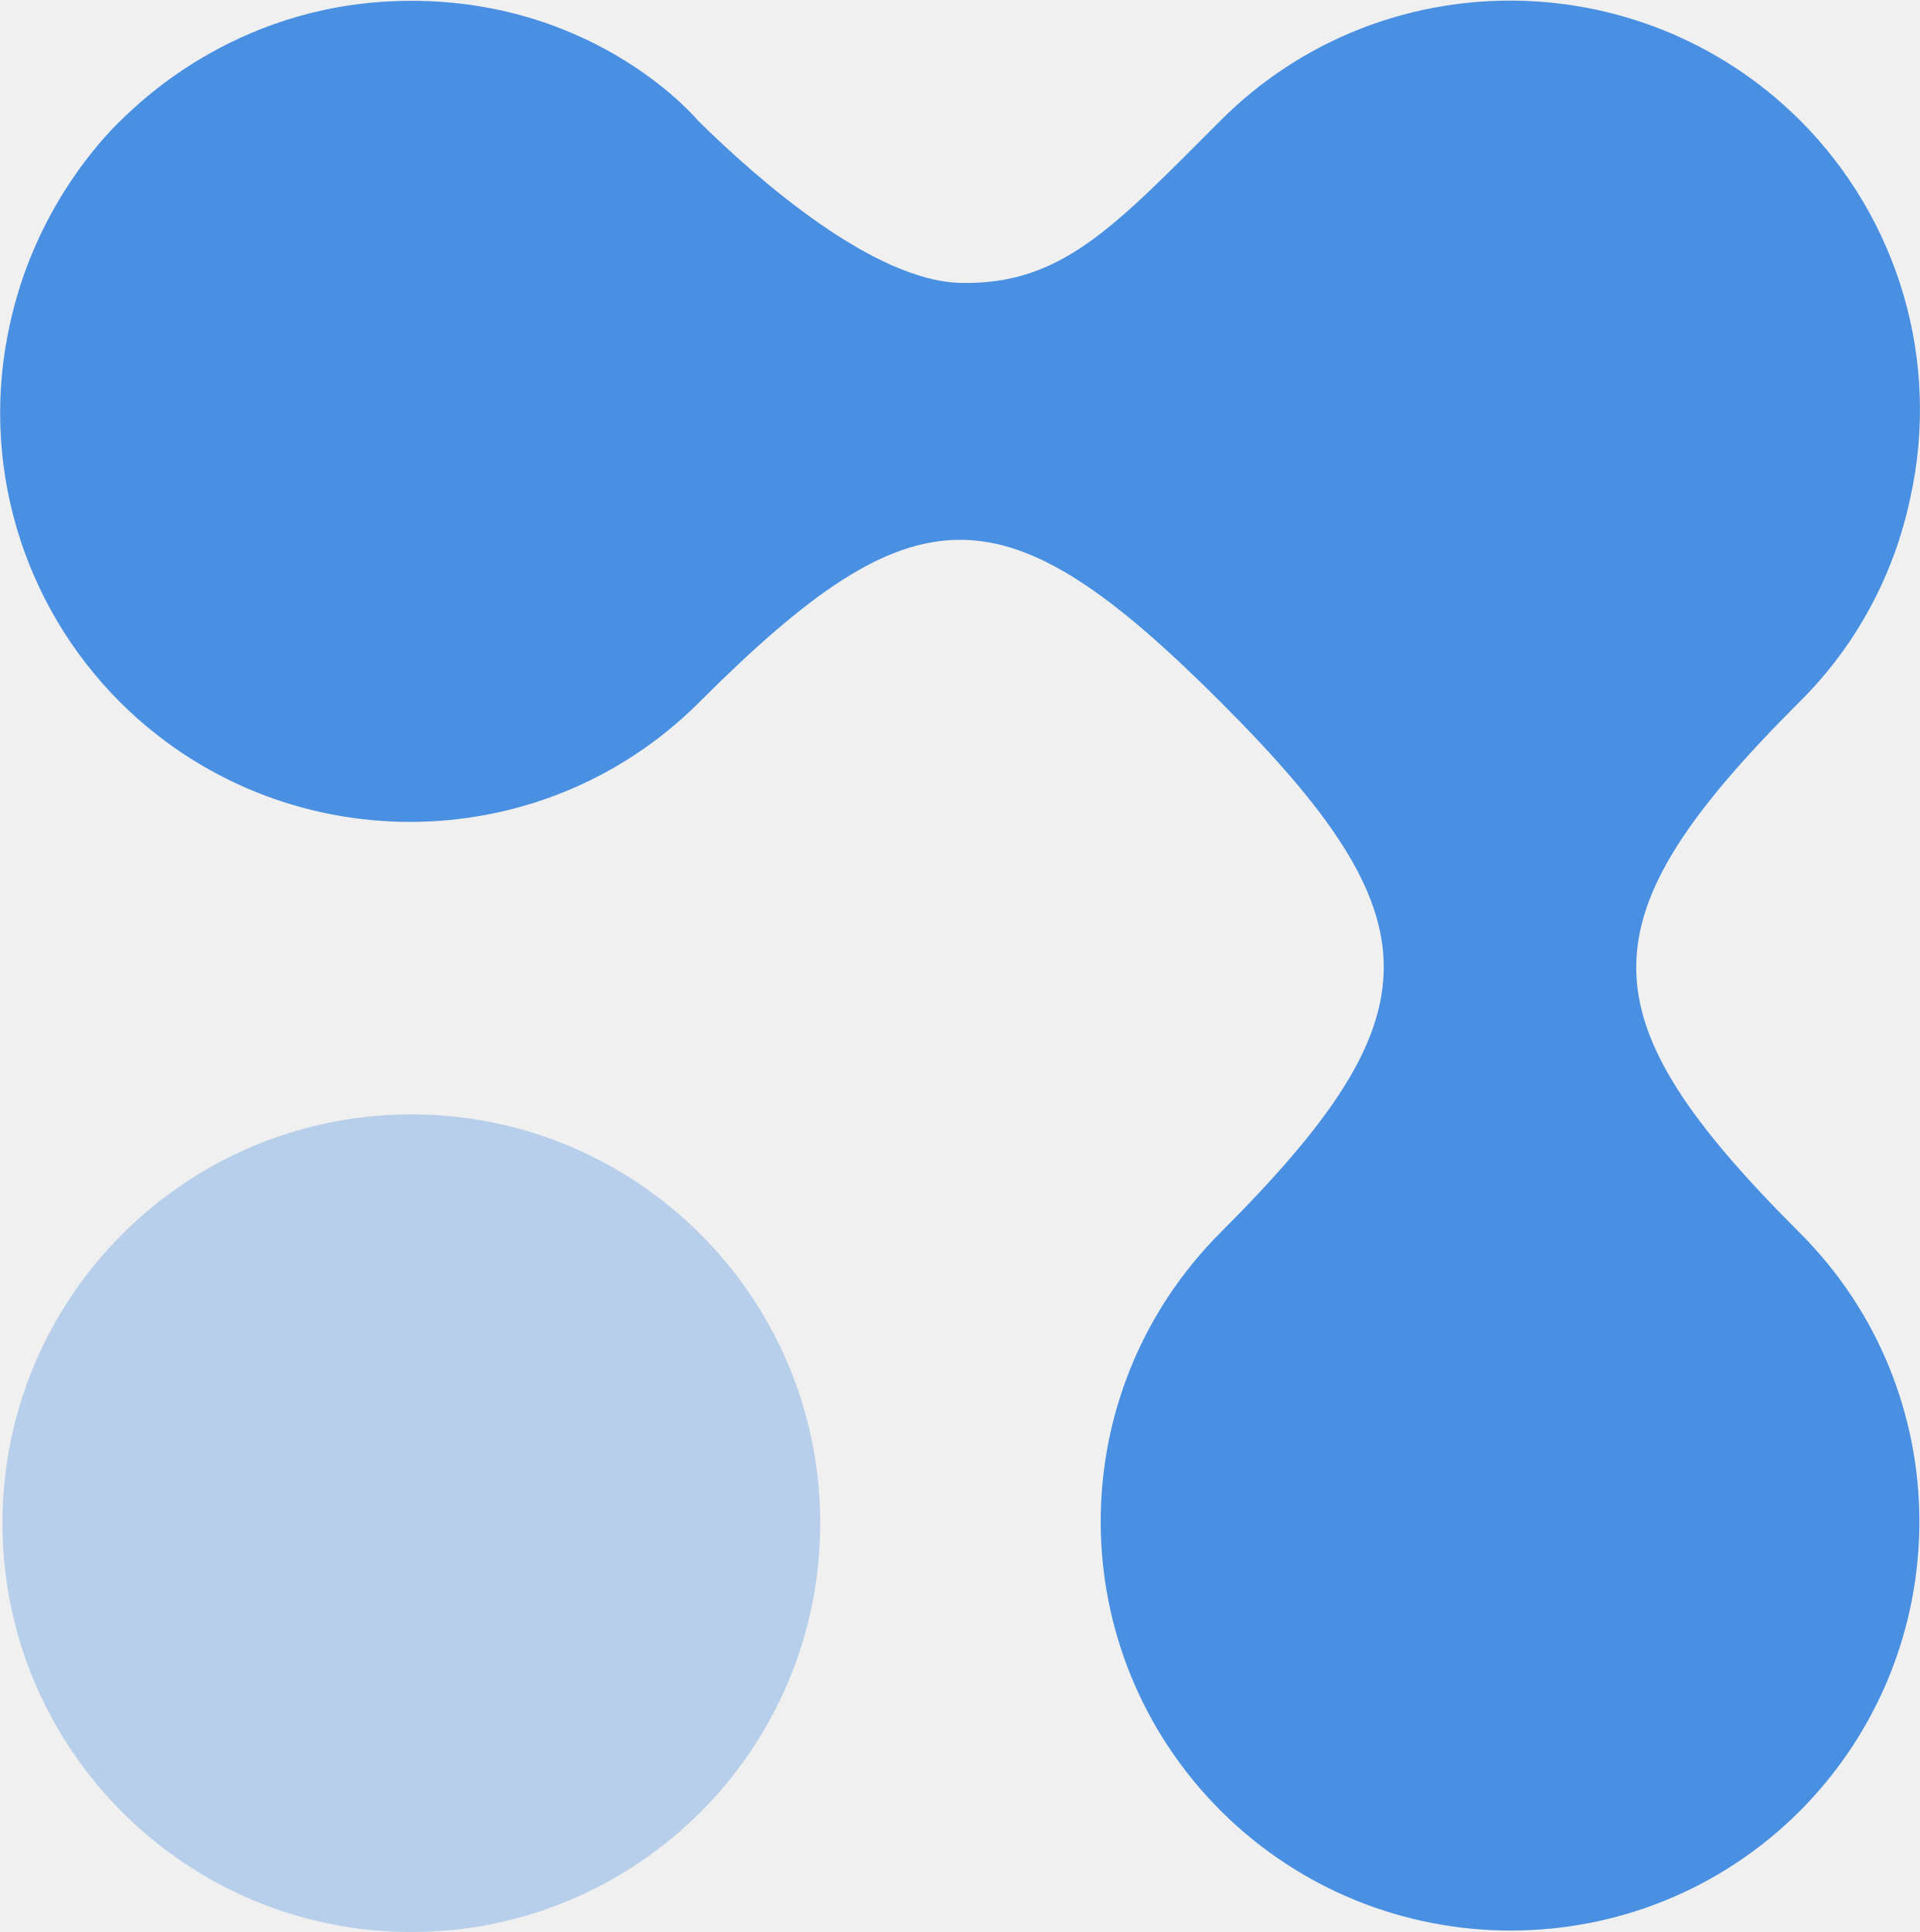
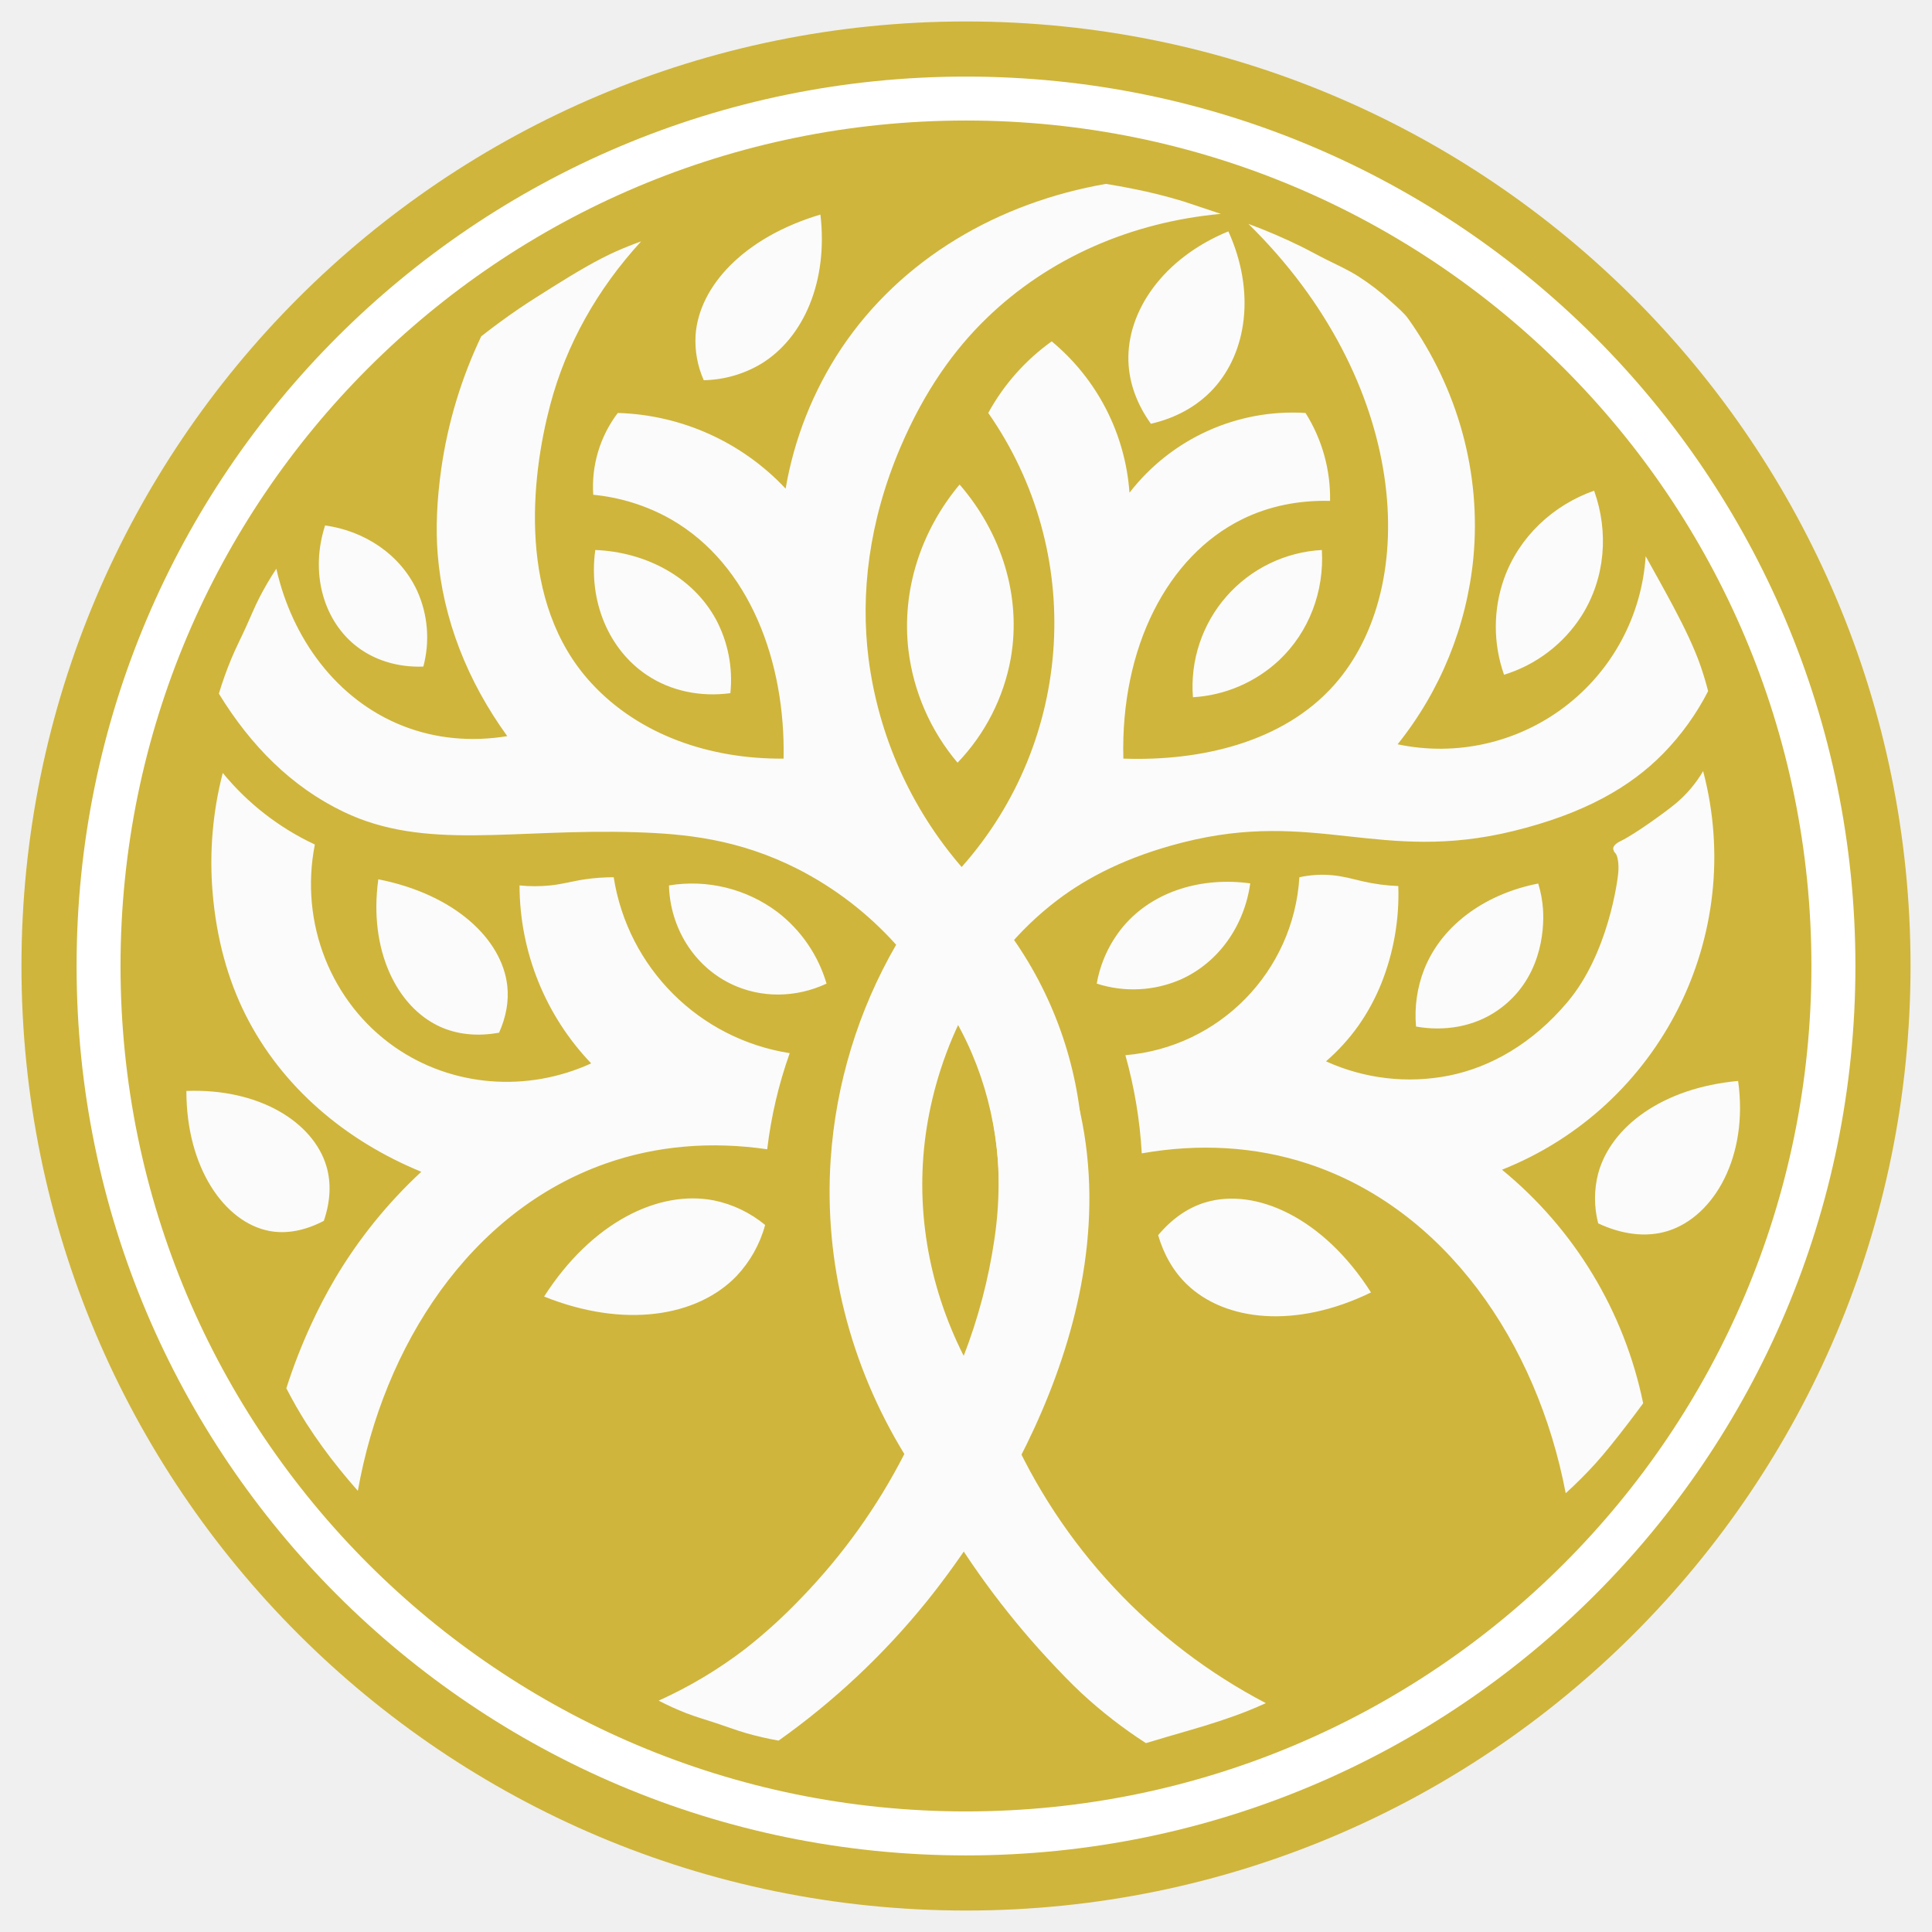
- <svg xmlns="http://www.w3.org/2000/svg" version="1.2" baseProfile="tiny" id="Layer_1" x="0px" y="0px" viewBox="-188 278.7 234.7 236.3" xml:space="preserve">
-   <path id="XMLID_25_" fill="#4A90E2" d="M-102.6,293.5c7.4,7.3,21.4,19.5,32,19.8c12.4,0.3,18.8-6.8,31.9-19.9  c19.5-19.5,51.2-19.5,70.8,0c12.1,12.1,17.2,29.5,13.5,46.2c-2,9.5-6.7,18.2-13.6,25c-26.6,26.6-26.5,38.3,0,64.8  c19.6,19.5,19.6,51.2,0.1,70.8l0,0c-19.5,19.5-51.2,19.5-70.8,0l0,0c-19.6-19.6-19.6-51.2,0-70.8c26.6-26.6,26.5-38.3,0-64.8  s-37.3-26.5-63.8,0c-19.5,19.5-51.2,19.5-70.8,0c-12.1-12.1-17.2-29.5-13.5-46.2c3-13.9,11.1-22.6,13.6-25  c2.7-2.6,14.9-14.6,35.5-14.6C-114.7,278.8-102.6,293.5-102.6,293.5z" />
-   <path fill="#B7CFEA" d="M-137.7,415c27.6,0,50,22.4,50,50c0,27.6-22.4,50-50,50s-50-22.4-50-50C-187.7,437.4-165.3,415-137.7,415z" />
+ <svg xmlns="http://www.w3.org/2000/svg" id="Agrupar_2_copiar" data-name="Agrupar 2 copiar" width="200.016" height="200.016" viewBox="0 0 1080 1080">
+   <defs>
+     <style>
+       .cls-1 {
+         fill: #cfb53b;
+       }
+ 
+       .cls-2 {
+         fill: #fff;
+       }
+ 
+       .cls-3 {
+         fill: #fbfbfb;
+         fill-rule: evenodd;
+       }
+     </style>
+   </defs>
+   <circle id="Elipse_1" data-name="Elipse 1" class="cls-1" cx="540" cy="540" r="528" />
+   <circle id="Elipse_1_copiar" data-name="Elipse 1 copiar" class="cls-2" cx="540.001" cy="540.001" r="497.189" />
+   <circle id="Elipse_1_copiar_2" data-name="Elipse 1 copiar 2" class="cls-1" cx="539.983" cy="539.983" r="472.608" />
+   <g id="Agrupar_3" data-name="Agrupar 3">
+     <path id="Forma_6" data-name="Forma 6" class="cls-3" d="M505.531,812.815c-30.309-49.606-45.015-106.855-41.19-164.645a277.166,277.166,0,0,1,36.613-120.053,190.012,190.012,0,0,0-54.92-42.3c-33.29-16.89-63.192-19.717-90.389-20.58-69.113-2.193-117.835,10.537-163.616-11.434-29.042-13.938-51.92-36.992-69.68-66.052a206.785,206.785,0,0,1,6.984-19.556c2.447-5.9,5.553-11.9,8.381-18.158,2.387-5.281,4.755-10.994,6.984-15.365a171.3,171.3,0,0,1,9.778-16.762c8.747,38.885,33.657,73.271,70.734,87.872,18.379,7.237,38.383,9.008,58.353,5.716-22.261-30.722-35.975-65.378-38.9-101.759-1.121-13.931-.533-29.729,2.006-47.7A256.282,256.282,0,0,1,269.016,188c6.853-5.377,13.746-10.431,20.952-15.365,5.08-3.478,12.813-8.354,19.556-12.572,12.336-7.715,24.174-14.8,34.92-19.555,4.621-2.044,9.224-3.886,13.969-5.587-24.475,26.658-41.883,57.623-50.823,91.347-10.8,40.752-18.493,110.494,22.883,155.5,26.9,29.256,66.615,42.657,107.552,42.305,1.106-53.529-18.609-108.317-62.929-133.774a109.415,109.415,0,0,0-43.479-13.721,68.254,68.254,0,0,1,13.73-45.734,134.01,134.01,0,0,1,93.822,42.3,203.952,203.952,0,0,1,30.99-78.162c33.7-50.531,88.224-81.787,148.063-92.19,5.2,0.836,10.24,1.751,15.365,2.793a284.641,284.641,0,0,1,27.937,6.984c1.735,0.549,5.558,1.848,8.381,2.794,4.188,1.4,8.369,2.8,12.571,4.191-49.745,4.569-96.048,24.38-131.3,58.666-17.4,16.923-34.226,39.824-47.933,72.057-17.667,41.545-22.273,81.886-17.718,117.911a221.321,221.321,0,0,0,52.043,116.479,205.262,205.262,0,0,0,14.874-253.827,119.816,119.816,0,0,1,35.469-40.018,121.028,121.028,0,0,1,43.479,84.609,115.376,115.376,0,0,1,98.4-44.591,89.217,89.217,0,0,1,13.73,49.164c-17.624-.429-34.256,2.91-49.2,10.291-41.6,20.546-67.976,71.44-66.362,133.774,42.768,1.519,89.165-8.86,117.849-41.162,49.189-55.393,41.529-170.023-47.964-257.766a308.194,308.194,0,0,1,29.334,12.571c4.8,2.355,9.115,4.82,13.9,7.2,6.537,3.252,12.26,5.8,18.227,9.562a131.4,131.4,0,0,1,18.158,13.968c3.521,3.2,7.409,6.442,9.778,9.778,27.664,38.946,40.908,86.261,36.37,133.8a197.1,197.1,0,0,1-42.334,104.046A115.127,115.127,0,0,0,919.937,310.921q3.5,6.266,6.984,12.571c2.849,5.159,6.128,11.124,8.381,15.365,6.342,11.941,11.917,23.5,15.365,33.524,1.589,4.622,2.974,9.236,4.19,13.968a143.846,143.846,0,0,1-25.143,34.921c-18.5,18.861-44.444,33.684-83.809,43.3-74.162,18.119-110.689-12.464-184.768,6.377-31.069,7.9-53.2,19.482-69.794,32.015-45.339,34.247-66.6,85.491-73.227,126.913-7.006,43.794.544,88.426,20.6,128.057a301.106,301.106,0,0,0,17.163-65.171,213.576,213.576,0,0,0,2.288-36.588,196.784,196.784,0,0,0-4.577-36.588A114.169,114.169,0,0,1,579.9,560.131a215.43,215.43,0,0,1,19.451,44.591c37.847,123.3-45.75,246.312-81.236,290.415a415.872,415.872,0,0,1-82.878,77.879,180.456,180.456,0,0,1-18.159-4.191c-5.1-1.456-12.879-4.306-16.762-5.587-5.786-1.909-11.615-3.573-16.761-5.587a156.911,156.911,0,0,1-15.366-6.984,245.467,245.467,0,0,0,48.482-28.983,295.176,295.176,0,0,0,31.65-28.833A334.682,334.682,0,0,0,505.531,812.815Zm-64.074-224.1a118.091,118.091,0,0,1-98.4-98.329,111.269,111.269,0,0,0-16.018,1.143c-6.48.943-12.47,2.72-19.451,3.43a84.635,84.635,0,0,1-17.162,0,144.178,144.178,0,0,0,40.045,99.473c-35.953,16.441-77.863,13.157-109.84-9.147-35.383-24.68-53.329-69.1-44.622-113.193a147.138,147.138,0,0,1-51.487-40.018,200.148,200.148,0,0,0-5.721,66.315c2.165,26.629,8.764,49.509,18.306,68.6,20.341,40.7,56.157,70.736,98.4,88.039a266.954,266.954,0,0,0-48.055,59.455,283.064,283.064,0,0,0-13.5,25.844,309.218,309.218,0,0,0-13.888,35.734c3.438,6.7,7.146,13.192,11.175,19.556a285.868,285.868,0,0,0,18.73,25.864c3.285,4.08,6.59,7.989,10.071,11.913,14.4-81.244,62.67-156.185,138.443-182.939,28.549-10.08,59.188-12.551,90.39-8A247.6,247.6,0,0,1,441.457,588.715ZM629.1,589.859a256.529,256.529,0,0,1,9.154,54.881c31.814-5.607,63.241-3.926,92.677,5.717,76.78,25.152,128.226,99.91,144.307,184.273Q884,826.794,892,817.968c5.11-5.637,12.016-14.324,18.159-22.349,2.836-3.706,5.6-7.388,8.381-11.175a227.916,227.916,0,0,0-78.913-130.557A188.162,188.162,0,0,0,952.063,431.048,69.332,69.332,0,0,1,936.7,449.206c-5.934,4.9-22.578,16.954-30.73,20.953-0.917.45-4.093,1.961-4.19,4.19a4.307,4.307,0,0,0,1.4,2.794c1.016,1.273,1.944,5.6,1.4,11.174-0.339,3.452-5.388,44.591-28.331,71.814-19.583,23.236-42.955,36.486-66.362,41.161a113.09,113.09,0,0,1-68.649-8,112.3,112.3,0,0,0,18.076-19.866,116.464,116.464,0,0,0,12.816-23.582,134.368,134.368,0,0,0,9.53-54.539,106.777,106.777,0,0,1-19.828-2.63c-6.223-1.442-10.8-2.836-17.162-3.43a59.854,59.854,0,0,0-18.307,1.144A106.4,106.4,0,0,1,629.1,589.859ZM458.62,119.935c-42.868,12.8-67.909,40.127-69.794,67.459a54.128,54.128,0,0,0,4.576,25.154,65.1,65.1,0,0,0,32.037-9.147C449.334,188.838,462.994,157.169,458.62,119.935Zm77.8,150.924c-21.589,25.826-32.545,59.063-28.6,92.613a119.714,119.714,0,0,0,27.46,62.885,113.38,113.38,0,0,0,29.748-58.312C571.174,332.925,559.574,297.573,536.423,270.859Zm106.942-33.97c-7.68-10.7-12.171-22.583-12.571-34.921-0.907-27.909,19.212-57.555,55.873-72.635,15.242,33.531,10.423,67.535-8.381,88C669.2,227.226,657.063,233.743,643.365,236.889Zm95.575,70.558a76.489,76.489,0,0,0-72.082,82.322,77.338,77.338,0,0,0,48.055-20.58C731.864,353.262,740.273,330.506,738.94,307.447Zm101.831,69.745a80.7,80.7,0,0,1,0-53.738c8.357-23.279,27.2-40.956,50.343-49.165,8.29,23.07,6.256,48.838-6.865,69.746A79.025,79.025,0,0,1,840.771,377.192ZM181.732,293.727c-8.427,25.992-1.125,51.866,16.018,66.315,10.813,9.113,24.793,13.118,38.9,12.577a63.175,63.175,0,0,0-3.433-42.305C223.763,309.824,203.722,296.774,181.732,293.727Zm226.545,93.756c-16.424,2.2-33.159-1-46.911-10.291-21.07-14.228-32.561-41.083-28.6-69.745,28.041,1.137,54.452,14.854,67.505,38.875A71.8,71.8,0,0,1,408.277,387.483ZM211.48,491.529c-5.494,39.638,10.39,71.321,34.325,82.322,9.963,4.58,21.314,5.576,33.181,3.431,3.939-8.807,5.554-17.644,4.577-26.3C280.643,525.127,254.455,500.007,211.48,491.529Zm250.572,58.312a78.374,78.374,0,0,0-27.46-40.018,79.462,79.462,0,0,0-60.64-14.864c0.66,23.677,13.921,44.853,34.325,54.882C425.281,558.2,445.091,557.8,462.052,549.841Zm151.03,0a66.349,66.349,0,0,0,46.911-2.287c21.456-9.573,35.651-30.336,38.9-53.738-26.313-3.645-53.837,3.82-70.938,24.011A68.532,68.532,0,0,0,613.082,549.841Zm246.791-55.936c-27.934,5.4-53.37,21.969-63.725,47.932a70.484,70.484,0,0,0-4.576,32.014c15.845,2.806,32.432.17,45.766-9.147,24.023-16.783,26.054-44.156,25.208-56.527A62.723,62.723,0,0,0,859.873,493.905ZM104.19,609.841c-0.034,43.189,21.508,73.365,46.1,78.222,9.784,1.933,20.238-.122,30.73-5.587,3.659-10.718,4.271-21.169,1.4-30.73C175.105,627.438,145.126,608.309,104.19,609.841Zm867.429-5.587c-42.528,3.9-71.156,25.716-78.222,51.683a55.656,55.656,0,0,0,0,27.936c12.85,6.011,26.58,8.168,39.111,4.19C958.3,679.877,977.512,646.273,971.619,604.254ZM766.4,722.489c-26.5-41.727-64.531-58.862-92.677-50.308-9.931,3.018-18.757,9.275-26.316,18.294,3.188,10.887,8.509,20.186,16.018,27.441C684.756,738.524,724.237,743.02,766.4,722.489Zm-462.243,2.287c26.54-41.429,63.987-59.8,94.966-53.738a65.8,65.8,0,0,1,28.6,13.72,67.283,67.283,0,0,1-16.018,28.584C389.68,736.186,348.765,742.72,304.157,724.776Z" />
+     <path id="Forma_7" data-name="Forma 7" class="cls-3" d="M521.549,839.112a465.831,465.831,0,0,0,64.073,88.04c6.424,6.946,13.46,14.244,18.917,19.3a260.664,260.664,0,0,0,36.032,27.963c7.963-2.393,16.041-4.773,23.746-6.984,6.243-1.792,12.161-3.6,18.159-5.588,5.369-1.778,10.509-3.632,15.365-5.587,3.322-1.337,6.528-2.711,9.778-4.191A317.258,317.258,0,0,1,563.883,797.951,33.689,33.689,0,0,0,521.549,839.112Zm83.524-202.375a215.794,215.794,0,0,0-41.19-115.48c-5.215-13.079-18.162-20.823-30.893-19.438-14.923,1.625-27,15.482-26.315,32.015a182.716,182.716,0,0,1,27.46,36.587c18.244,32.036,26.106,68.7,24.027,106.333,0.343,12.5,4.172,20.542,9.153,21.724,3.668,0.871,9.63-3.37,17.163-13.72C594.445,671.064,601.226,654.852,605.073,636.737Z" />
+   </g>
</svg>
